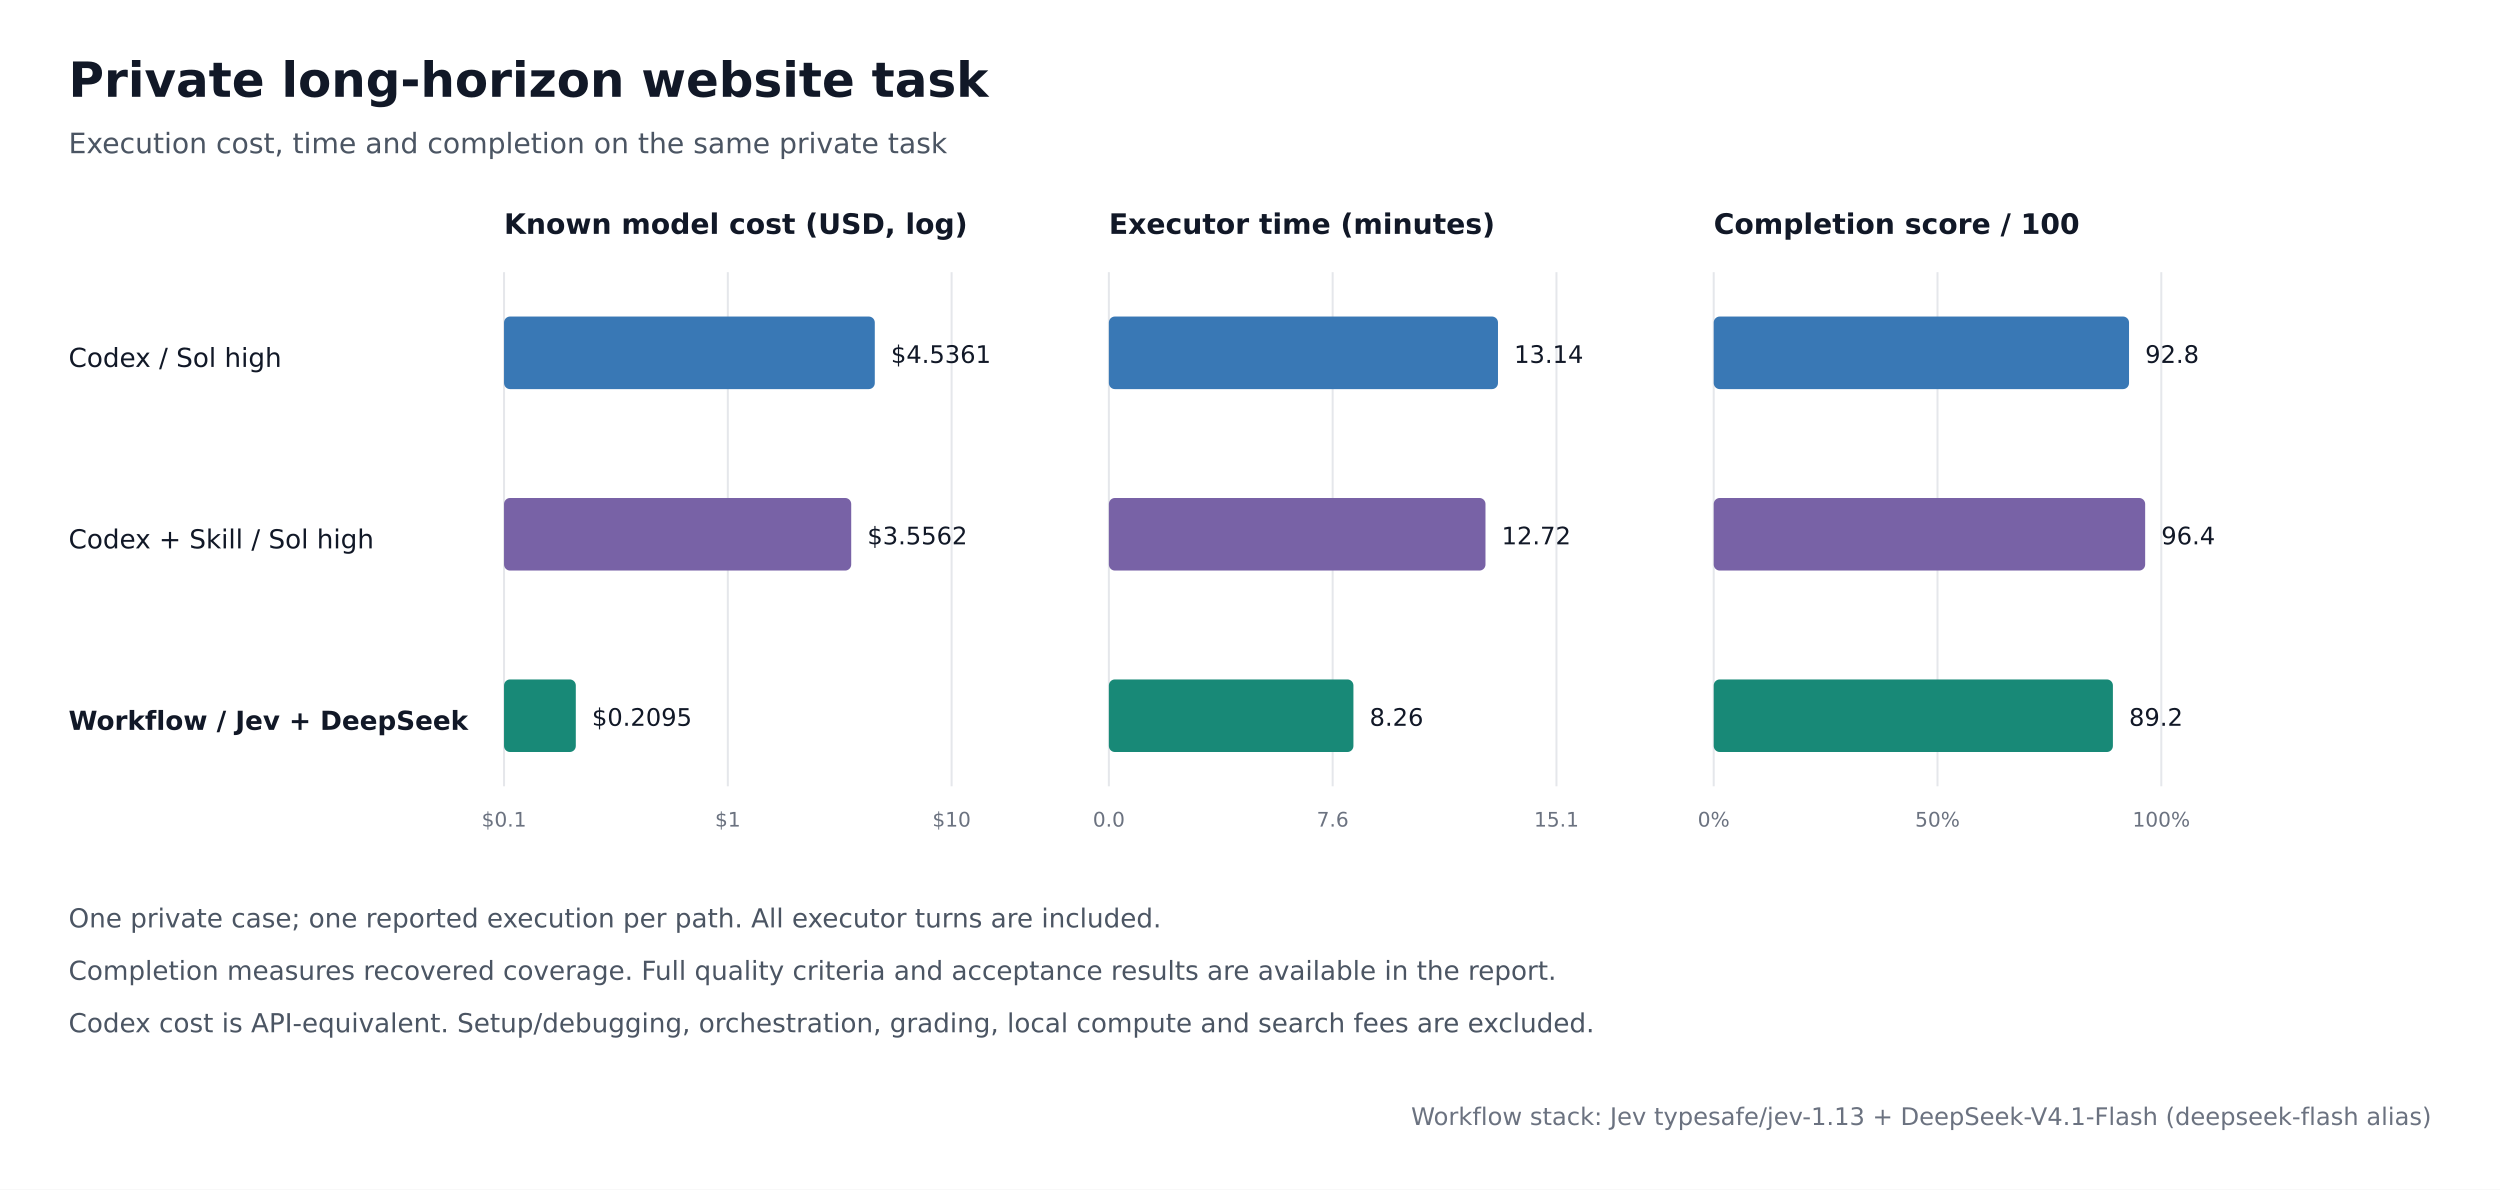
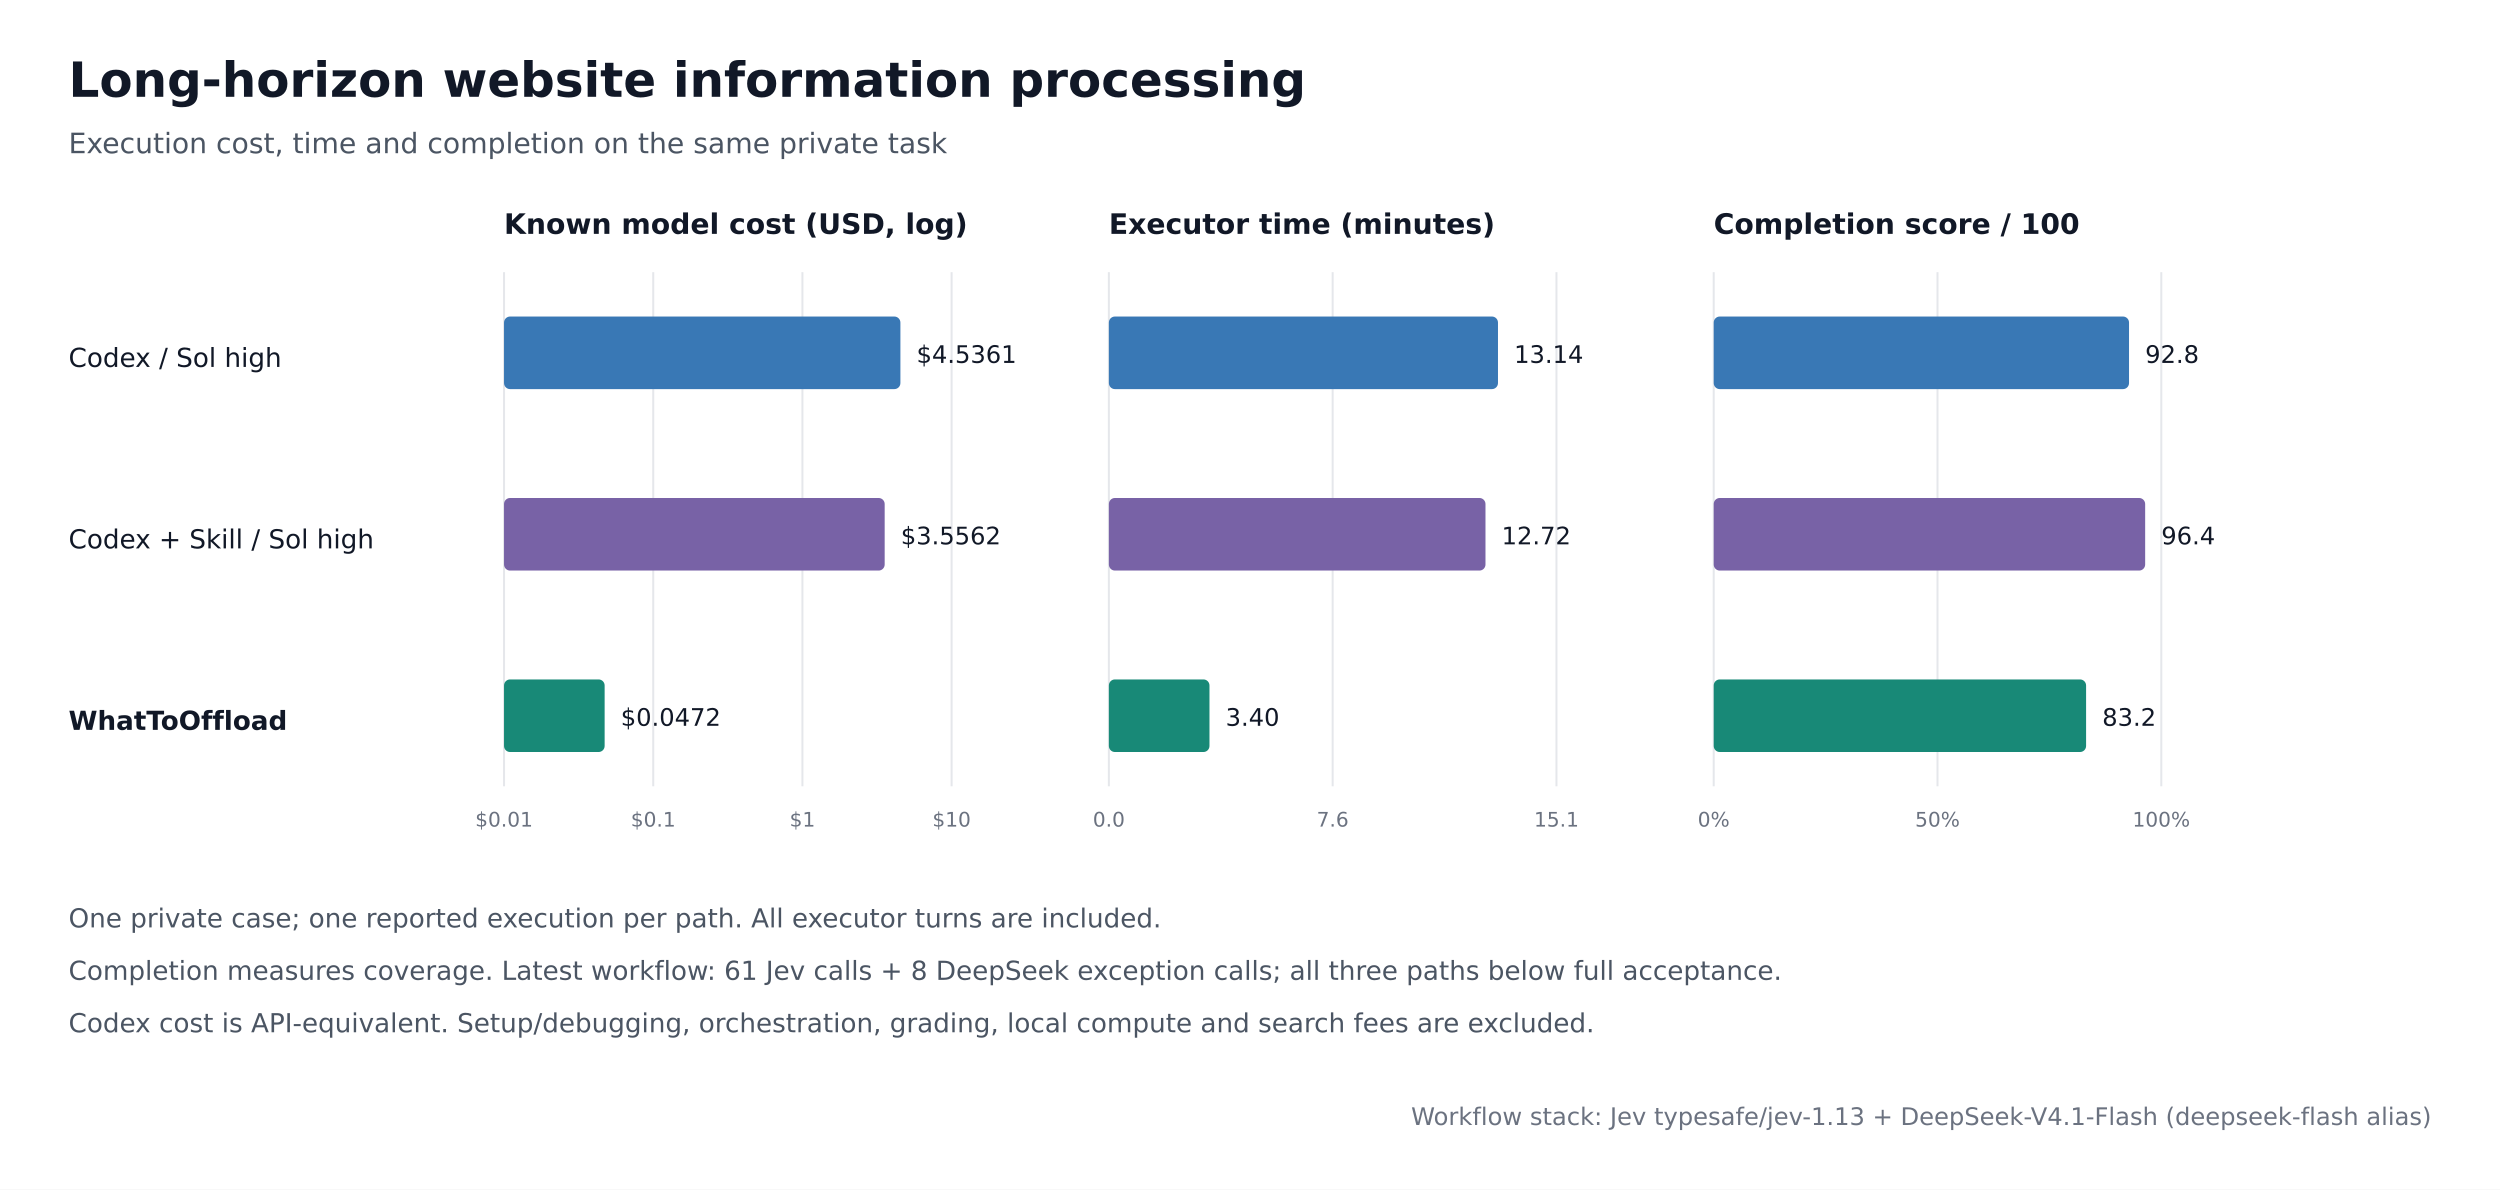
<svg xmlns="http://www.w3.org/2000/svg" width="1240" height="590" viewBox="0 0 1240 590">
  <rect width="100%" height="100%" fill="#ffffff" />
  <g font-family="DejaVu Sans, Arial, sans-serif">
-     <text x="34.0" y="48.0" font-size="24" font-weight="bold" fill="#111827" text-anchor="start">Private long-horizon website task</text>
+     <text x="34.0" y="48.0" font-size="24" font-weight="bold" fill="#111827" text-anchor="start">Long-horizon website information processing</text>
    <text x="34.0" y="76.0" font-size="14" font-weight="normal" fill="#4B5563" text-anchor="start">Execution cost, time and completion on the same private task</text>
    <text x="34.0" y="182.0" font-size="13" font-weight="normal" fill="#111827" text-anchor="start">Codex / Sol high</text>
    <text x="34.0" y="272.0" font-size="13" font-weight="normal" fill="#111827" text-anchor="start">Codex + Skill / Sol high</text>
-     <text x="34.0" y="362.0" font-size="13" font-weight="bold" fill="#111827" text-anchor="start">Workflow / Jev + DeepSeek</text>
+     <text x="34.0" y="362.0" font-size="13" font-weight="bold" fill="#111827" text-anchor="start">WhatToOffload</text>
    <text x="250.0" y="116.0" font-size="14" font-weight="bold" fill="#111827" text-anchor="start">Known model cost (USD, log)</text>
    <text x="550.0" y="116.0" font-size="14" font-weight="bold" fill="#111827" text-anchor="start">Executor time (minutes)</text>
    <text x="850.0" y="116.0" font-size="14" font-weight="bold" fill="#111827" text-anchor="start">Completion score / 100</text>
    <line x1="250.0" y1="135" x2="250.0" y2="390" stroke="#E5E7EB" stroke-width="1" />
-     <text x="250.0" y="410.0" font-size="10" font-weight="normal" fill="#6B7280" text-anchor="middle">$0.1</text>
-     <line x1="361.0" y1="135" x2="361.0" y2="390" stroke="#E5E7EB" stroke-width="1" />
-     <text x="361.0" y="410.0" font-size="10" font-weight="normal" fill="#6B7280" text-anchor="middle">$1</text>
+     <text x="250.0" y="410.0" font-size="10" font-weight="normal" fill="#6B7280" text-anchor="middle">$0.01</text>
+     <line x1="324.0" y1="135" x2="324.0" y2="390" stroke="#E5E7EB" stroke-width="1" />
+     <text x="324.0" y="410.0" font-size="10" font-weight="normal" fill="#6B7280" text-anchor="middle">$0.1</text>
+     <line x1="398.0" y1="135" x2="398.0" y2="390" stroke="#E5E7EB" stroke-width="1" />
+     <text x="398.0" y="410.0" font-size="10" font-weight="normal" fill="#6B7280" text-anchor="middle">$1</text>
    <line x1="472.0" y1="135" x2="472.0" y2="390" stroke="#E5E7EB" stroke-width="1" />
    <text x="472.0" y="410.0" font-size="10" font-weight="normal" fill="#6B7280" text-anchor="middle">$10</text>
    <line x1="550.0" y1="135" x2="550.0" y2="390" stroke="#E5E7EB" stroke-width="1" />
    <text x="550.0" y="410.0" font-size="10" font-weight="normal" fill="#6B7280" text-anchor="middle">0.0</text>
    <line x1="661.0" y1="135" x2="661.0" y2="390" stroke="#E5E7EB" stroke-width="1" />
    <text x="661.0" y="410.0" font-size="10" font-weight="normal" fill="#6B7280" text-anchor="middle">7.6</text>
    <line x1="772.0" y1="135" x2="772.0" y2="390" stroke="#E5E7EB" stroke-width="1" />
    <text x="772.0" y="410.0" font-size="10" font-weight="normal" fill="#6B7280" text-anchor="middle">15.1</text>
    <line x1="850.0" y1="135" x2="850.0" y2="390" stroke="#E5E7EB" stroke-width="1" />
    <text x="850.0" y="410.0" font-size="10" font-weight="normal" fill="#6B7280" text-anchor="middle">0%</text>
    <line x1="961.0" y1="135" x2="961.0" y2="390" stroke="#E5E7EB" stroke-width="1" />
    <text x="961.0" y="410.0" font-size="10" font-weight="normal" fill="#6B7280" text-anchor="middle">50%</text>
    <line x1="1072.0" y1="135" x2="1072.0" y2="390" stroke="#E5E7EB" stroke-width="1" />
    <text x="1072.0" y="410.0" font-size="10" font-weight="normal" fill="#6B7280" text-anchor="middle">100%</text>
-     <rect x="250.0" y="157.0" width="183.9" height="36" rx="3" fill="#3978B5" />
-     <text x="441.9" y="180.0" font-size="12" font-weight="normal" fill="#111827" text-anchor="start">$4.5361</text>
+     <rect x="250.0" y="157.0" width="196.6" height="36" rx="3" fill="#3978B5" />
+     <text x="454.6" y="180.0" font-size="12" font-weight="normal" fill="#111827" text-anchor="start">$4.5361</text>
    <rect x="550.0" y="157.0" width="193.0" height="36" rx="3" fill="#3978B5" />
    <text x="751.0" y="180.0" font-size="12" font-weight="normal" fill="#111827" text-anchor="start">13.14</text>
    <rect x="850.0" y="157.0" width="206.0" height="36" rx="3" fill="#3978B5" />
    <text x="1064.0" y="180.0" font-size="12" font-weight="normal" fill="#111827" text-anchor="start">92.8</text>
-     <rect x="250.0" y="247.0" width="172.2" height="36" rx="3" fill="#7862A6" />
-     <text x="430.2" y="270.0" font-size="12" font-weight="normal" fill="#111827" text-anchor="start">$3.5562</text>
+     <rect x="250.0" y="247.0" width="188.8" height="36" rx="3" fill="#7862A6" />
+     <text x="446.8" y="270.0" font-size="12" font-weight="normal" fill="#111827" text-anchor="start">$3.5562</text>
    <rect x="550.0" y="247.0" width="186.8" height="36" rx="3" fill="#7862A6" />
    <text x="744.8" y="270.0" font-size="12" font-weight="normal" fill="#111827" text-anchor="start">12.72</text>
    <rect x="850.0" y="247.0" width="214.0" height="36" rx="3" fill="#7862A6" />
    <text x="1072.0" y="270.0" font-size="12" font-weight="normal" fill="#111827" text-anchor="start">96.4</text>
-     <rect x="250.0" y="337.0" width="35.6" height="36" rx="3" fill="#188977" />
-     <text x="293.6" y="360.0" font-size="12" font-weight="normal" fill="#111827" text-anchor="start">$0.2095</text>
-     <rect x="550.0" y="337.0" width="121.3" height="36" rx="3" fill="#188977" />
-     <text x="679.3" y="360.0" font-size="12" font-weight="normal" fill="#111827" text-anchor="start">8.26</text>
-     <rect x="850.0" y="337.0" width="198.0" height="36" rx="3" fill="#188977" />
-     <text x="1056.0" y="360.0" font-size="12" font-weight="normal" fill="#111827" text-anchor="start">89.2</text>
+     <rect x="250.0" y="337.0" width="49.9" height="36" rx="3" fill="#188977" />
+     <text x="307.9" y="360.0" font-size="12" font-weight="normal" fill="#111827" text-anchor="start">$0.0472</text>
+     <rect x="550.0" y="337.0" width="49.9" height="36" rx="3" fill="#188977" />
+     <text x="607.9" y="360.0" font-size="12" font-weight="normal" fill="#111827" text-anchor="start">3.40</text>
+     <rect x="850.0" y="337.0" width="184.7" height="36" rx="3" fill="#188977" />
+     <text x="1042.7" y="360.0" font-size="12" font-weight="normal" fill="#111827" text-anchor="start">83.2</text>
    <text x="34.0" y="460.0" font-size="13" font-weight="normal" fill="#4B5563" text-anchor="start">One private case; one reported execution per path. All executor turns are included.</text>
-     <text x="34.0" y="486.0" font-size="13" font-weight="normal" fill="#4B5563" text-anchor="start">Completion measures recovered coverage. Full quality criteria and acceptance results are available in the report.</text>
+     <text x="34.0" y="486.0" font-size="13" font-weight="normal" fill="#4B5563" text-anchor="start">Completion measures coverage. Latest workflow: 61 Jev calls + 8 DeepSeek exception calls; all three paths below full acceptance.</text>
    <text x="34.0" y="512.0" font-size="13" font-weight="normal" fill="#4B5563" text-anchor="start">Codex cost is API-equivalent. Setup/debugging, orchestration, grading, local compute and search fees are excluded.</text>
    <text x="1206.0" y="558.0" font-size="12" font-weight="normal" fill="#6B7280" text-anchor="end">Workflow stack: Jev typesafe/jev-1.13 + DeepSeek-V4.1-Flash (deepseek-flash alias)</text>
  </g>
</svg>
